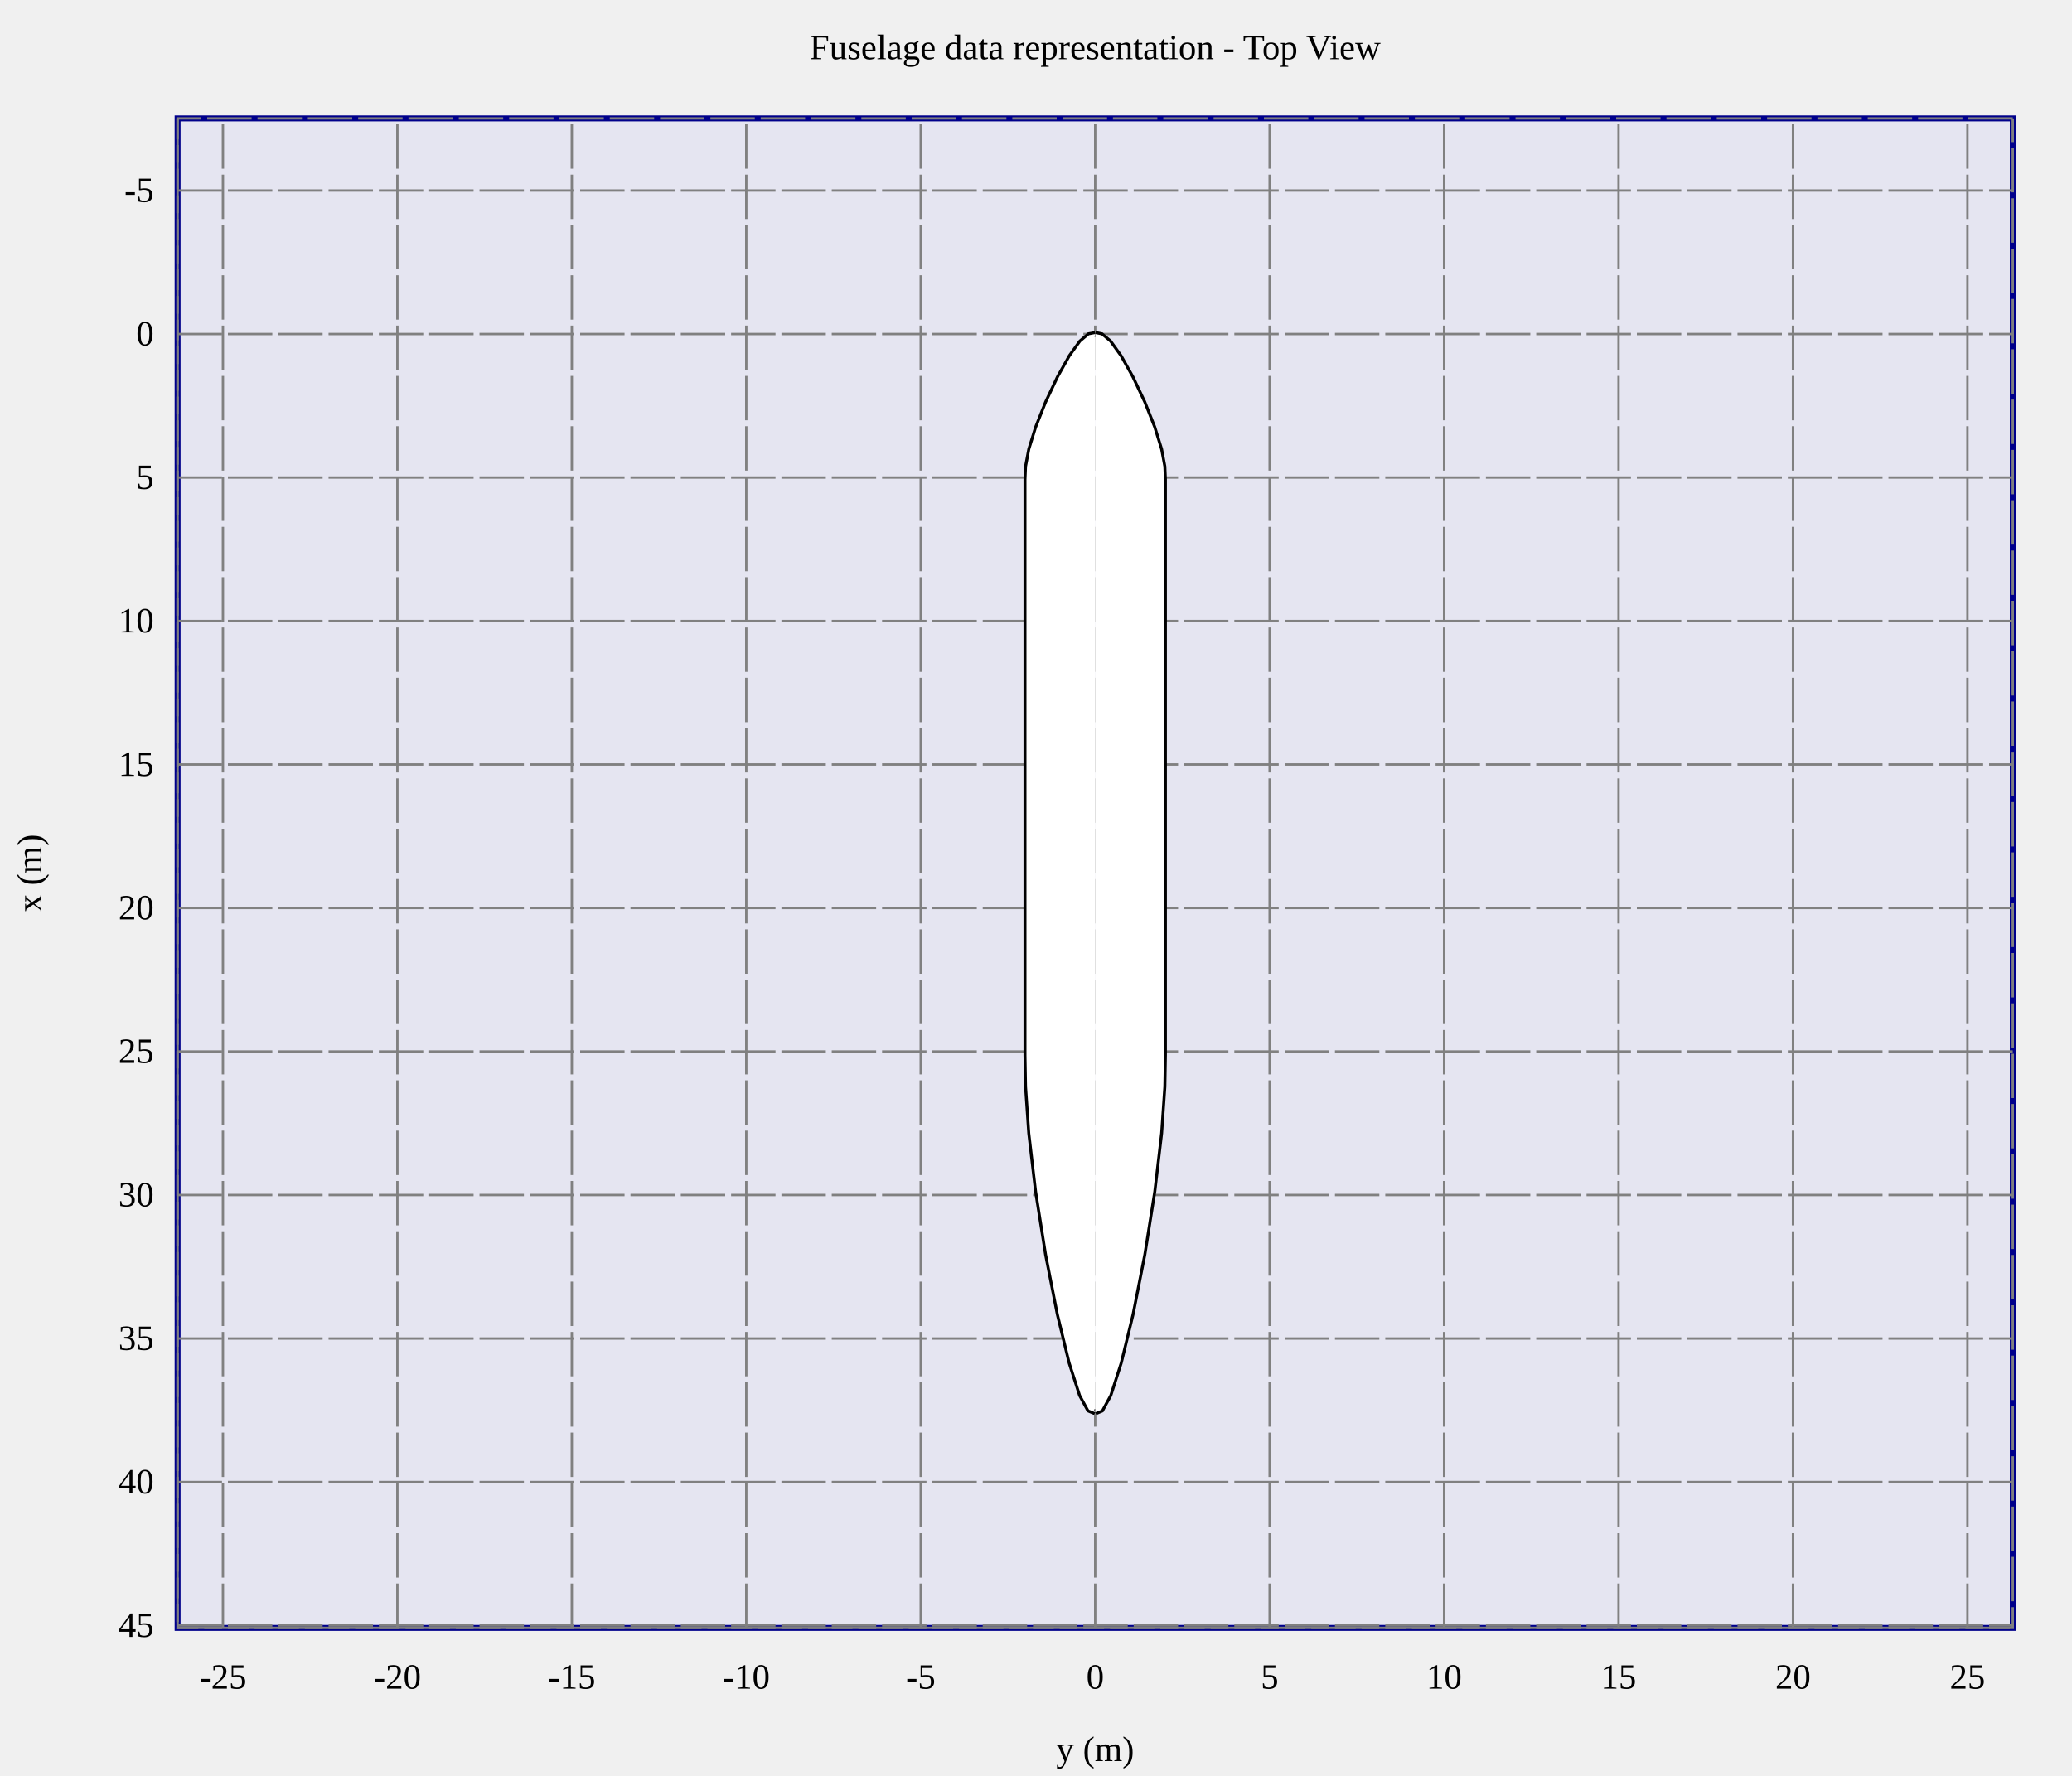
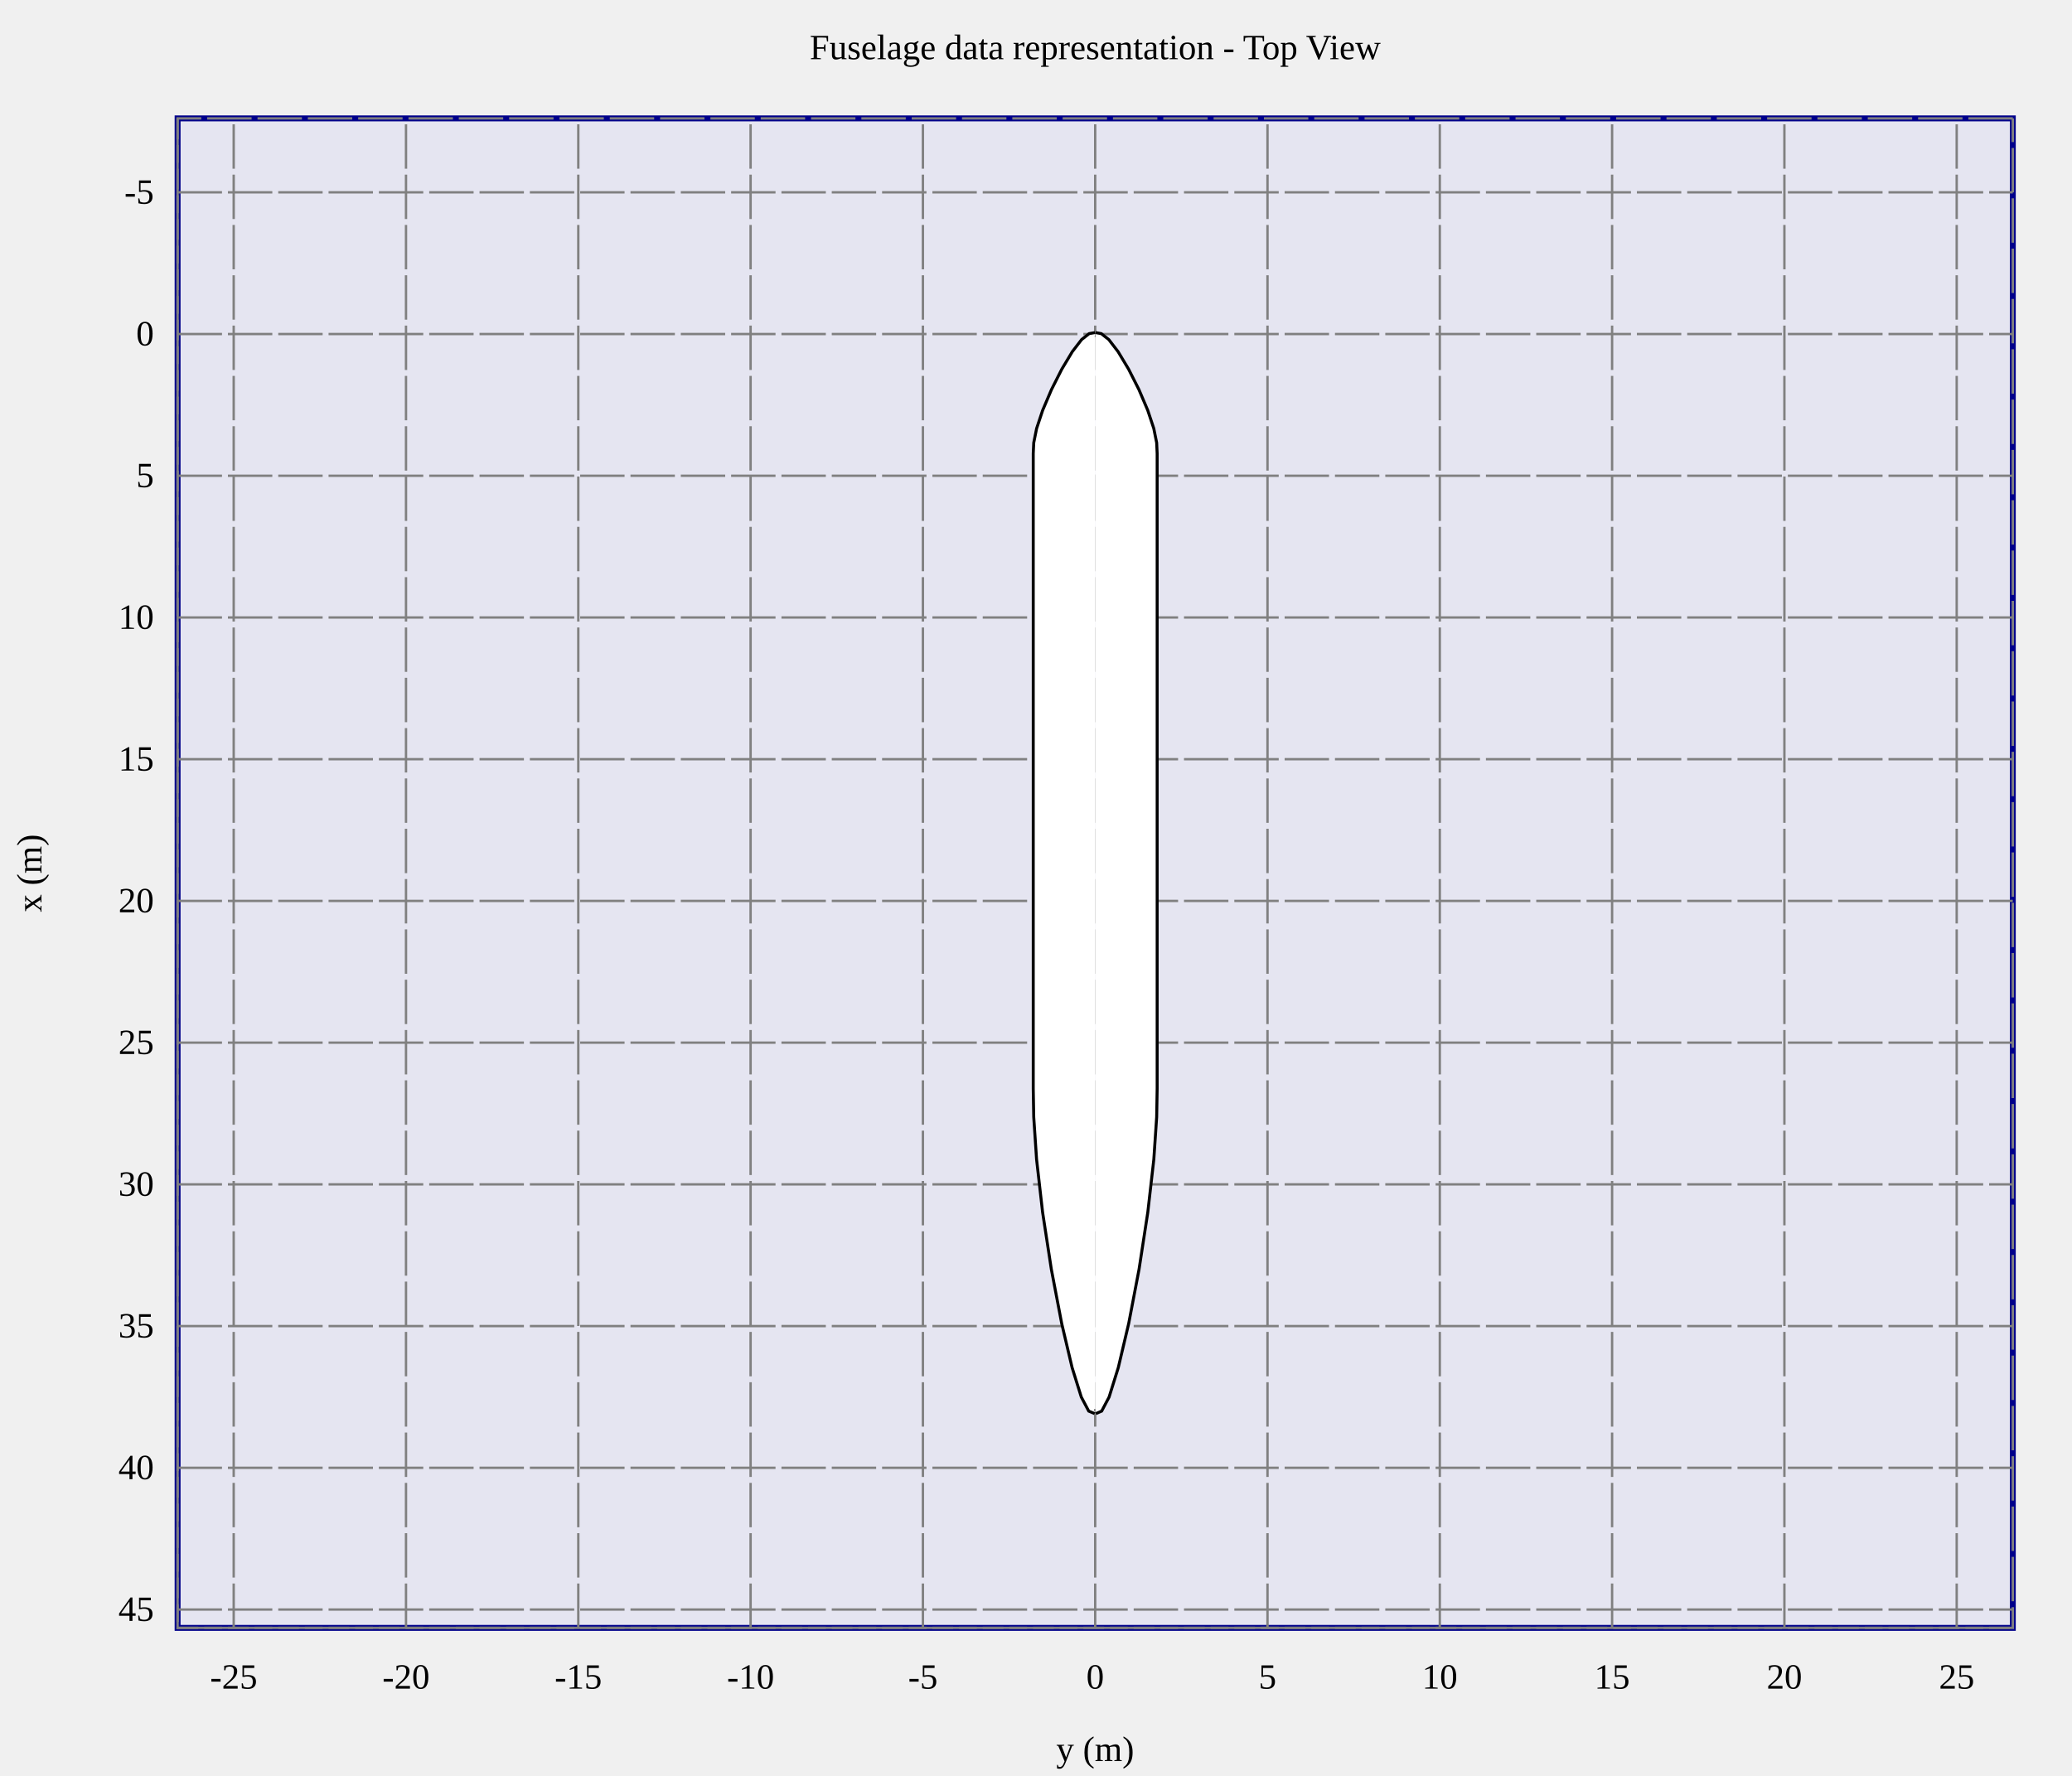
<svg xmlns="http://www.w3.org/2000/svg" id="svg" class="svg" width="700" height="600">
  <g id="page" width="700" height="600">
    <g id="graph" transform="translate(60,40)">
      <rect width="620" height="510" fill="blue" opacity="0.05" />
      <rect width="620" height="510" fill="none" opacity="1.0" style="stroke: darkblue; stroke-width: 2px;" />
      <g id="xAxis" class="axis" transform="translate(0,510)">
-         <g class="tick" transform="translate(15.31199,0)" style="opacity: 1;">
+         <g class="tick" transform="translate(18.95298,0)" style="opacity: 1;">
          <line y2="-510" x2="0" style="fill: none; stroke: rgb(128, 128, 128); stroke-width: 0.8px; stroke-dasharray: 15px, 2px; font-style: normal; font-variant-caps: normal; font-weight: normal; font-size: 10px; line-height: normal; font-family: sans-serif; shape-rendering: geometricprecision;" />
          <text dy=".71em" y="12" x="0" style="text-anchor: middle;">-25</text>
        </g>
-         <g class="tick" transform="translate(74.24959,0)" style="opacity: 1;">
+         <g class="tick" transform="translate(77.16239,0)" style="opacity: 1;">
          <line y2="-510" x2="0" style="fill: none; stroke: rgb(128, 128, 128); stroke-width: 0.8px; stroke-dasharray: 15px, 2px; font-style: normal; font-variant-caps: normal; font-weight: normal; font-size: 10px; line-height: normal; font-family: sans-serif; shape-rendering: geometricprecision;" />
          <text dy=".71em" y="12" x="0" style="text-anchor: middle;">-20</text>
        </g>
-         <g class="tick" transform="translate(133.1872,0)" style="opacity: 1;">
+         <g class="tick" transform="translate(135.3718,0)" style="opacity: 1;">
          <line y2="-510" x2="0" style="fill: none; stroke: rgb(128, 128, 128); stroke-width: 0.8px; stroke-dasharray: 15px, 2px; font-style: normal; font-variant-caps: normal; font-weight: normal; font-size: 10px; line-height: normal; font-family: sans-serif; shape-rendering: geometricprecision;" />
          <text dy=".71em" y="12" x="0" style="text-anchor: middle;">-15</text>
        </g>
-         <g class="tick" transform="translate(192.1248,0)" style="opacity: 1;">
+         <g class="tick" transform="translate(193.5812,0)" style="opacity: 1;">
          <line y2="-510" x2="0" style="fill: none; stroke: rgb(128, 128, 128); stroke-width: 0.8px; stroke-dasharray: 15px, 2px; font-style: normal; font-variant-caps: normal; font-weight: normal; font-size: 10px; line-height: normal; font-family: sans-serif; shape-rendering: geometricprecision;" />
          <text dy=".71em" y="12" x="0" style="text-anchor: middle;">-10</text>
        </g>
-         <g class="tick" transform="translate(251.0624,0)" style="opacity: 1;">
+         <g class="tick" transform="translate(251.7906,0)" style="opacity: 1;">
          <line y2="-510" x2="0" style="fill: none; stroke: rgb(128, 128, 128); stroke-width: 0.8px; stroke-dasharray: 15px, 2px; font-style: normal; font-variant-caps: normal; font-weight: normal; font-size: 10px; line-height: normal; font-family: sans-serif; shape-rendering: geometricprecision;" />
          <text dy=".71em" y="12" x="0" style="text-anchor: middle;">-5</text>
        </g>
        <g class="tick" transform="translate(310,0)" style="opacity: 1;">
          <line y2="-510" x2="0" style="fill: none; stroke: rgb(128, 128, 128); stroke-width: 0.8px; stroke-dasharray: 15px, 2px; font-style: normal; font-variant-caps: normal; font-weight: normal; font-size: 10px; line-height: normal; font-family: sans-serif; shape-rendering: geometricprecision;" />
          <text dy=".71em" y="12" x="0" style="text-anchor: middle;">0</text>
        </g>
-         <g class="tick" transform="translate(368.9376,0)" style="opacity: 1;">
+         <g class="tick" transform="translate(368.2094,0)" style="opacity: 1;">
          <line y2="-510" x2="0" style="fill: none; stroke: rgb(128, 128, 128); stroke-width: 0.8px; stroke-dasharray: 15px, 2px; font-style: normal; font-variant-caps: normal; font-weight: normal; font-size: 10px; line-height: normal; font-family: sans-serif; shape-rendering: geometricprecision;" />
          <text dy=".71em" y="12" x="0" style="text-anchor: middle;">5</text>
        </g>
-         <g class="tick" transform="translate(427.8752,0)" style="opacity: 1;">
+         <g class="tick" transform="translate(426.4188,0)" style="opacity: 1;">
          <line y2="-510" x2="0" style="fill: none; stroke: rgb(128, 128, 128); stroke-width: 0.8px; stroke-dasharray: 15px, 2px; font-style: normal; font-variant-caps: normal; font-weight: normal; font-size: 10px; line-height: normal; font-family: sans-serif; shape-rendering: geometricprecision;" />
          <text dy=".71em" y="12" x="0" style="text-anchor: middle;">10</text>
        </g>
-         <g class="tick" transform="translate(486.8128,0)" style="opacity: 1;">
+         <g class="tick" transform="translate(484.6282,0)" style="opacity: 1;">
          <line y2="-510" x2="0" style="fill: none; stroke: rgb(128, 128, 128); stroke-width: 0.8px; stroke-dasharray: 15px, 2px; font-style: normal; font-variant-caps: normal; font-weight: normal; font-size: 10px; line-height: normal; font-family: sans-serif; shape-rendering: geometricprecision;" />
          <text dy=".71em" y="12" x="0" style="text-anchor: middle;">15</text>
        </g>
-         <g class="tick" transform="translate(545.7504,0)" style="opacity: 1;">
+         <g class="tick" transform="translate(542.8376,0)" style="opacity: 1;">
          <line y2="-510" x2="0" style="fill: none; stroke: rgb(128, 128, 128); stroke-width: 0.8px; stroke-dasharray: 15px, 2px; font-style: normal; font-variant-caps: normal; font-weight: normal; font-size: 10px; line-height: normal; font-family: sans-serif; shape-rendering: geometricprecision;" />
          <text dy=".71em" y="12" x="0" style="text-anchor: middle;">20</text>
        </g>
-         <g class="tick" transform="translate(604.688,0)" style="opacity: 1;">
+         <g class="tick" transform="translate(601.047,0)" style="opacity: 1;">
          <line y2="-510" x2="0" style="fill: none; stroke: rgb(128, 128, 128); stroke-width: 0.8px; stroke-dasharray: 15px, 2px; font-style: normal; font-variant-caps: normal; font-weight: normal; font-size: 10px; line-height: normal; font-family: sans-serif; shape-rendering: geometricprecision;" />
          <text dy=".71em" y="12" x="0" style="text-anchor: middle;">25</text>
        </g>
        <path class="domain" d="M0,-510V0H620V-510" style="fill: none; stroke: rgb(128, 128, 128); stroke-width: 0.8px; stroke-dasharray: 15px, 2px; font-style: normal; font-variant-caps: normal; font-weight: normal; font-size: 10px; line-height: normal; font-family: sans-serif; shape-rendering: geometricprecision;" />
      </g>
      <g id="yAxis" class="axis">
-         <g class="tick" transform="translate(0,24.37621)" style="opacity: 1;">
+         <g class="tick" transform="translate(0,24.97521)" style="opacity: 1;">
          <line x2="620" y2="0" style="fill: none; stroke: rgb(128, 128, 128); stroke-dasharray: 15px, 2px; stroke-width: 0.8px; shape-rendering: geometricprecision;" />
          <text dy=".32em" x="-8" y="0" style="text-anchor: end;">-5</text>
        </g>
        <g class="tick" transform="translate(0,72.85714)" style="opacity: 1;">
          <line x2="620" y2="0" style="fill: none; stroke: rgb(128, 128, 128); stroke-dasharray: 15px, 2px; stroke-width: 0.8px; shape-rendering: geometricprecision;" />
          <text dy=".32em" x="-8" y="0" style="text-anchor: end;">0</text>
        </g>
-         <g class="tick" transform="translate(0,121.3381)" style="opacity: 1;">
+         <g class="tick" transform="translate(0,120.7391)" style="opacity: 1;">
          <line x2="620" y2="0" style="fill: none; stroke: rgb(128, 128, 128); stroke-dasharray: 15px, 2px; stroke-width: 0.8px; shape-rendering: geometricprecision;" />
          <text dy=".32em" x="-8" y="0" style="text-anchor: end;">5</text>
        </g>
-         <g class="tick" transform="translate(0,169.819)" style="opacity: 1;">
+         <g class="tick" transform="translate(0,168.621)" style="opacity: 1;">
          <line x2="620" y2="0" style="fill: none; stroke: rgb(128, 128, 128); stroke-dasharray: 15px, 2px; stroke-width: 0.8px; shape-rendering: geometricprecision;" />
          <text dy=".32em" x="-8" y="0" style="text-anchor: end;">10</text>
        </g>
-         <g class="tick" transform="translate(0,218.2999)" style="opacity: 1;">
+         <g class="tick" transform="translate(0,216.5029)" style="opacity: 1;">
          <line x2="620" y2="0" style="fill: none; stroke: rgb(128, 128, 128); stroke-dasharray: 15px, 2px; stroke-width: 0.8px; shape-rendering: geometricprecision;" />
          <text dy=".32em" x="-8" y="0" style="text-anchor: end;">15</text>
        </g>
-         <g class="tick" transform="translate(0,266.7809)" style="opacity: 1;">
+         <g class="tick" transform="translate(0,264.3849)" style="opacity: 1;">
          <line x2="620" y2="0" style="fill: none; stroke: rgb(128, 128, 128); stroke-dasharray: 15px, 2px; stroke-width: 0.8px; shape-rendering: geometricprecision;" />
          <text dy=".32em" x="-8" y="0" style="text-anchor: end;">20</text>
        </g>
-         <g class="tick" transform="translate(0,315.2618)" style="opacity: 1;">
+         <g class="tick" transform="translate(0,312.2668)" style="opacity: 1;">
          <line x2="620" y2="0" style="fill: none; stroke: rgb(128, 128, 128); stroke-dasharray: 15px, 2px; stroke-width: 0.8px; shape-rendering: geometricprecision;" />
          <text dy=".32em" x="-8" y="0" style="text-anchor: end;">25</text>
        </g>
-         <g class="tick" transform="translate(0,363.7427)" style="opacity: 1;">
+         <g class="tick" transform="translate(0,360.1487)" style="opacity: 1;">
          <line x2="620" y2="0" style="fill: none; stroke: rgb(128, 128, 128); stroke-dasharray: 15px, 2px; stroke-width: 0.8px; shape-rendering: geometricprecision;" />
          <text dy=".32em" x="-8" y="0" style="text-anchor: end;">30</text>
        </g>
-         <g class="tick" transform="translate(0,412.2237)" style="opacity: 1;">
+         <g class="tick" transform="translate(0,408.0306)" style="opacity: 1;">
          <line x2="620" y2="0" style="fill: none; stroke: rgb(128, 128, 128); stroke-dasharray: 15px, 2px; stroke-width: 0.8px; shape-rendering: geometricprecision;" />
          <text dy=".32em" x="-8" y="0" style="text-anchor: end;">35</text>
        </g>
-         <g class="tick" transform="translate(0,460.7046)" style="opacity: 1;">
+         <g class="tick" transform="translate(0,455.9126)" style="opacity: 1;">
          <line x2="620" y2="0" style="fill: none; stroke: rgb(128, 128, 128); stroke-dasharray: 15px, 2px; stroke-width: 0.8px; shape-rendering: geometricprecision;" />
          <text dy=".32em" x="-8" y="0" style="text-anchor: end;">40</text>
        </g>
-         <g class="tick" transform="translate(0,509.1855)" style="opacity: 1;">
+         <g class="tick" transform="translate(0,503.7945)" style="opacity: 1;">
          <line x2="620" y2="0" style="fill: none; stroke: rgb(128, 128, 128); stroke-dasharray: 15px, 2px; stroke-width: 0.8px; shape-rendering: geometricprecision;" />
          <text dy=".32em" x="-8" y="0" style="text-anchor: end;">45</text>
        </g>
        <path class="domain" d="M620,0H0V510H620" style="fill: none; stroke: rgb(128, 128, 128); stroke-dasharray: 15px, 2px; stroke-width: 0.8px; shape-rendering: geometricprecision;" />
      </g>
      <g id="xy" class="xy">
-         <path id="line" d="M310,72.857L307.92,73.259L305.191,75.566L301.686,80.446L297.691,87.568L293.725,95.969L290.362,104.429L288.057,111.85L286.969,117.631L286.779,122.036L286.779,175.95L286.779,240.793L286.779,316.564L286.969,327.155L288.057,342.868L290.362,362.513L293.725,383.795L297.691,403.948L301.686,420.371L305.191,431.268L307.92,436.285L310,437.143" class="line" style="fill:none; stroke:black; stroke-width:2" />
-         <path id="area" d="M310,72.857L307.92,73.259L305.191,75.566L301.686,80.446L297.691,87.568L293.725,95.969L290.362,104.429L288.057,111.85L286.969,117.631L286.779,122.036L286.779,175.95L286.779,240.793L286.779,316.564L286.969,327.155L288.057,342.868L290.362,362.513L293.725,383.795L297.691,403.948L301.686,420.371L305.191,431.268L307.92,436.285L310,437.143L310,72.857L307.92,72.857L305.191,72.857L301.686,72.857L297.691,72.857L293.725,72.857L290.362,72.857L288.057,72.857L286.969,72.857L286.779,72.857L286.779,72.857L286.779,72.857L286.779,72.857L286.969,72.857L288.057,72.857L290.362,72.857L293.725,72.857L297.691,72.857L301.686,72.857L305.191,72.857L307.92,72.857L310,72.857Z" class="area" style="fill:white;" opacity="1" />
+         <path id="line" d="M310,72.857L308.17,73.188L305.768,75.082L302.685,79.092L299.17,84.942L295.68,91.843L292.722,98.792L290.694,104.889L289.736,109.638L289.568,113.256L289.568,175.8L289.568,247.322L289.568,327.821L289.736,337.423L290.694,351.669L292.722,369.48L295.68,388.776L299.17,407.047L302.685,421.937L305.768,431.817L308.17,436.365L310,437.143" class="line" style="fill:none; stroke:black; stroke-width:2" />
+         <path id="area" d="M310,72.857L308.17,73.188L305.768,75.082L302.685,79.092L299.17,84.942L295.68,91.843L292.722,98.792L290.694,104.889L289.736,109.638L289.568,113.256L289.568,175.8L289.568,247.322L289.568,327.821L289.736,337.423L290.694,351.669L292.722,369.48L295.68,388.776L299.17,407.047L302.685,421.937L305.768,431.817L308.17,436.365L310,437.143L310,72.857L308.17,72.857L305.768,72.857L302.685,72.857L299.17,72.857L295.68,72.857L292.722,72.857L290.694,72.857L289.736,72.857L289.568,72.857L289.568,72.857L289.568,72.857L289.568,72.857L289.736,72.857L290.694,72.857L292.722,72.857L295.68,72.857L299.17,72.857L302.685,72.857L305.768,72.857L308.17,72.857L310,72.857Z" class="area" style="fill:white;" opacity="1" />
      </g>
      <g id="xy" class="xy">
-         <path id="line" d="M310,72.857L312.08,73.259L314.809,75.566L318.314,80.446L322.309,87.568L326.275,95.969L329.638,104.429L331.943,111.85L333.031,117.631L333.221,122.036L333.221,175.95L333.221,240.793L333.221,316.564L333.031,327.155L331.943,342.868L329.638,362.513L326.275,383.795L322.309,403.948L318.314,420.371L314.809,431.268L312.08,436.285L310,437.143" class="line" style="fill:none; stroke:black; stroke-width:2" />
-         <path id="area" d="M310,72.857L312.08,73.259L314.809,75.566L318.314,80.446L322.309,87.568L326.275,95.969L329.638,104.429L331.943,111.85L333.031,117.631L333.221,122.036L333.221,175.95L333.221,240.793L333.221,316.564L333.031,327.155L331.943,342.868L329.638,362.513L326.275,383.795L322.309,403.948L318.314,420.371L314.809,431.268L312.08,436.285L310,437.143L310,72.857L312.08,72.857L314.809,72.857L318.314,72.857L322.309,72.857L326.275,72.857L329.638,72.857L331.943,72.857L333.031,72.857L333.221,72.857L333.221,72.857L333.221,72.857L333.221,72.857L333.031,72.857L331.943,72.857L329.638,72.857L326.275,72.857L322.309,72.857L318.314,72.857L314.809,72.857L312.08,72.857L310,72.857Z" class="area" style="fill:white;" opacity="1" />
+         <path id="line" d="M310,72.857L311.83,73.188L314.232,75.082L317.315,79.092L320.83,84.942L324.32,91.843L327.278,98.792L329.306,104.889L330.264,109.638L330.432,113.256L330.432,175.8L330.432,247.322L330.432,327.821L330.264,337.423L329.306,351.669L327.278,369.48L324.32,388.776L320.83,407.047L317.315,421.937L314.232,431.817L311.83,436.365L310,437.143" class="line" style="fill:none; stroke:black; stroke-width:2" />
+         <path id="area" d="M310,72.857L311.83,73.188L314.232,75.082L317.315,79.092L320.83,84.942L324.32,91.843L327.278,98.792L329.306,104.889L330.264,109.638L330.432,113.256L330.432,175.8L330.432,247.322L330.432,327.821L330.264,337.423L329.306,351.669L327.278,369.48L324.32,388.776L320.83,407.047L317.315,421.937L314.232,431.817L311.83,436.365L310,437.143L310,72.857L311.83,72.857L314.232,72.857L317.315,72.857L320.83,72.857L324.32,72.857L327.278,72.857L329.306,72.857L330.264,72.857L330.432,72.857L330.432,72.857L330.432,72.857L330.432,72.857L330.264,72.857L329.306,72.857L327.278,72.857L324.32,72.857L320.83,72.857L317.315,72.857L314.232,72.857L311.83,72.857L310,72.857Z" class="area" style="fill:white;" opacity="1" />
      </g>
    </g>
  </g>
  <text class="x label" text-anchor="middle" x="370" y="595">y (m)</text>
  <text class="y label" text-anchor="middle" x="-295" y="5" dy=".75em" transform="rotate(-90)">x (m)</text>
  <text class="title" text-anchor="middle" x="370" y="20">Fuselage data representation - Top View</text>
</svg>
